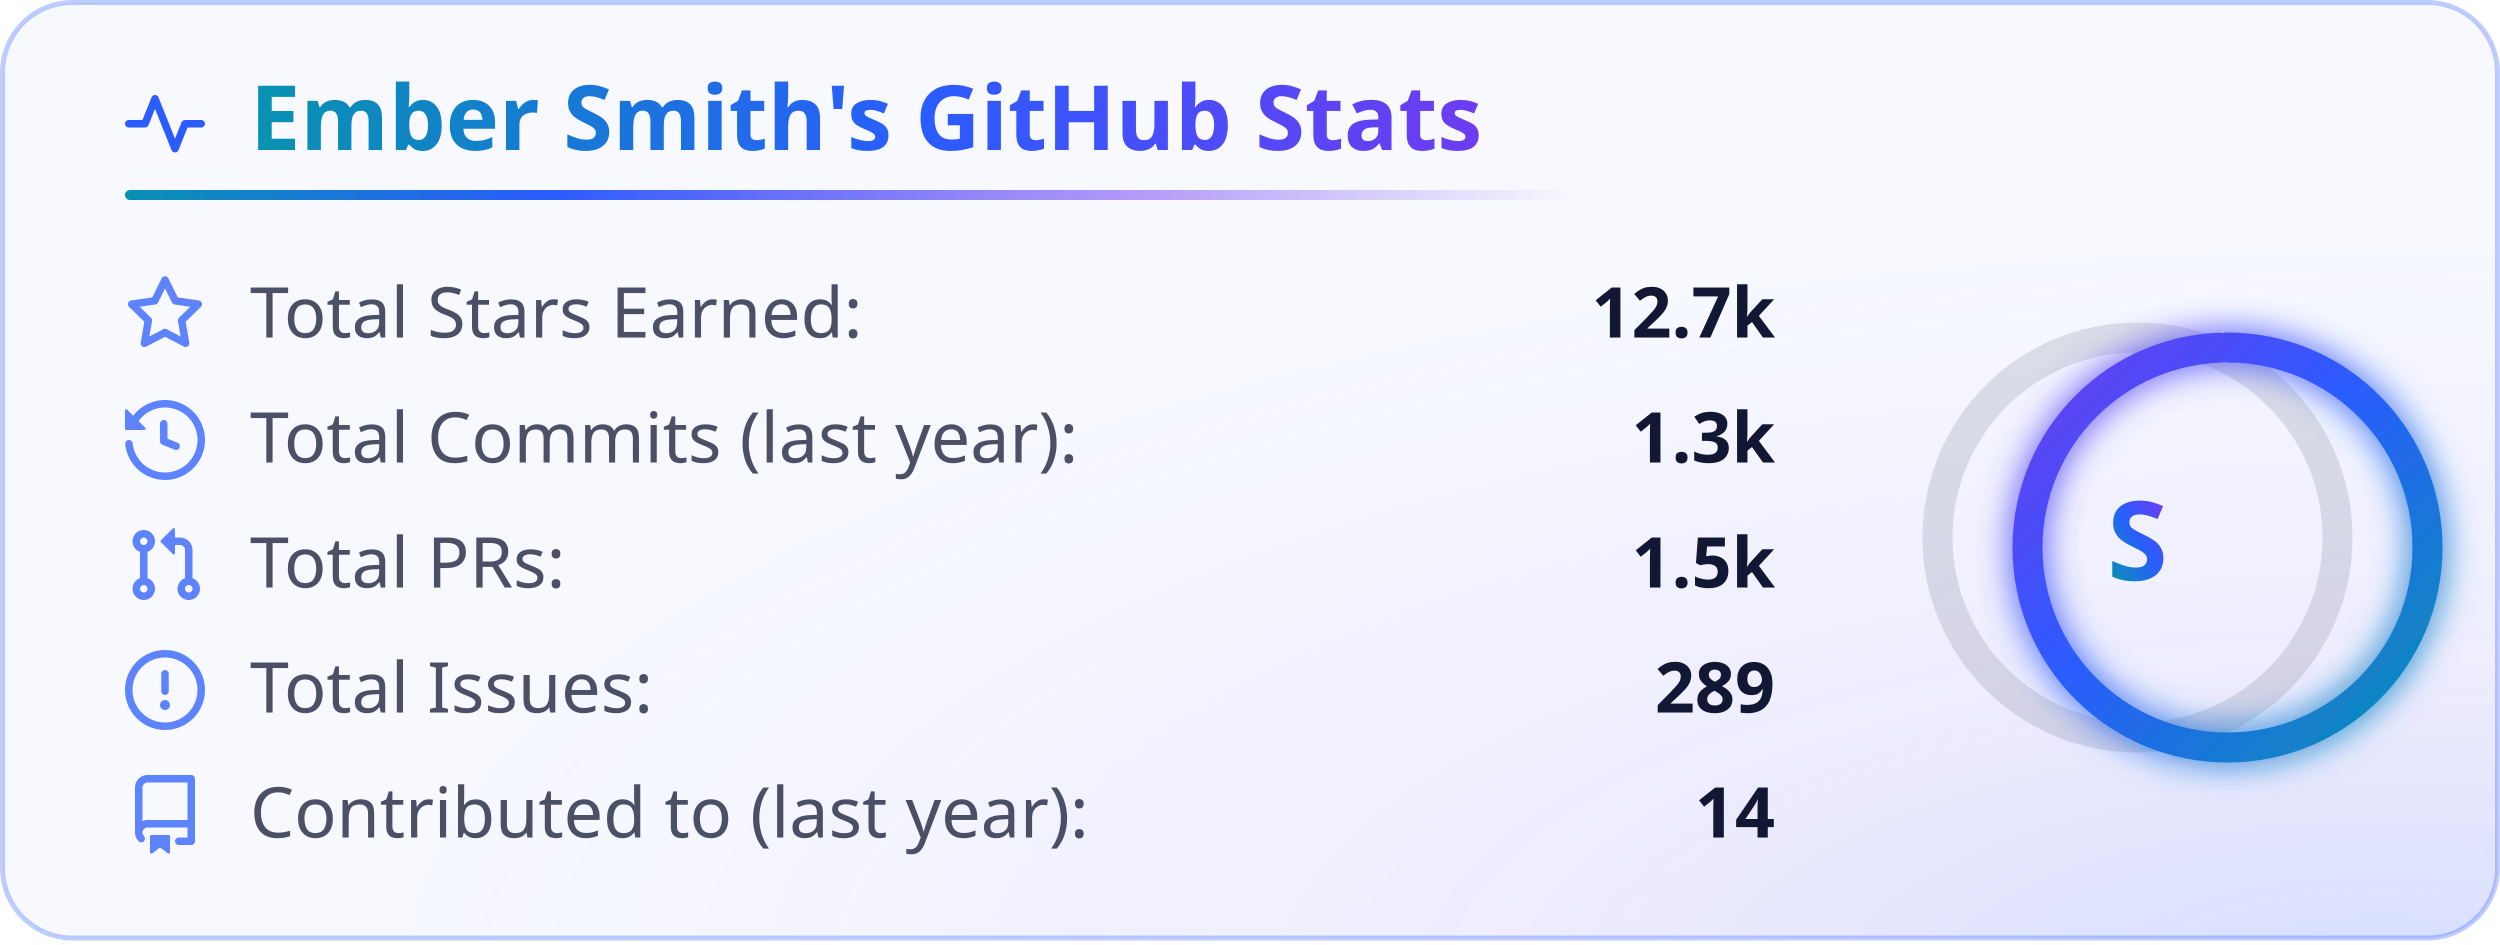
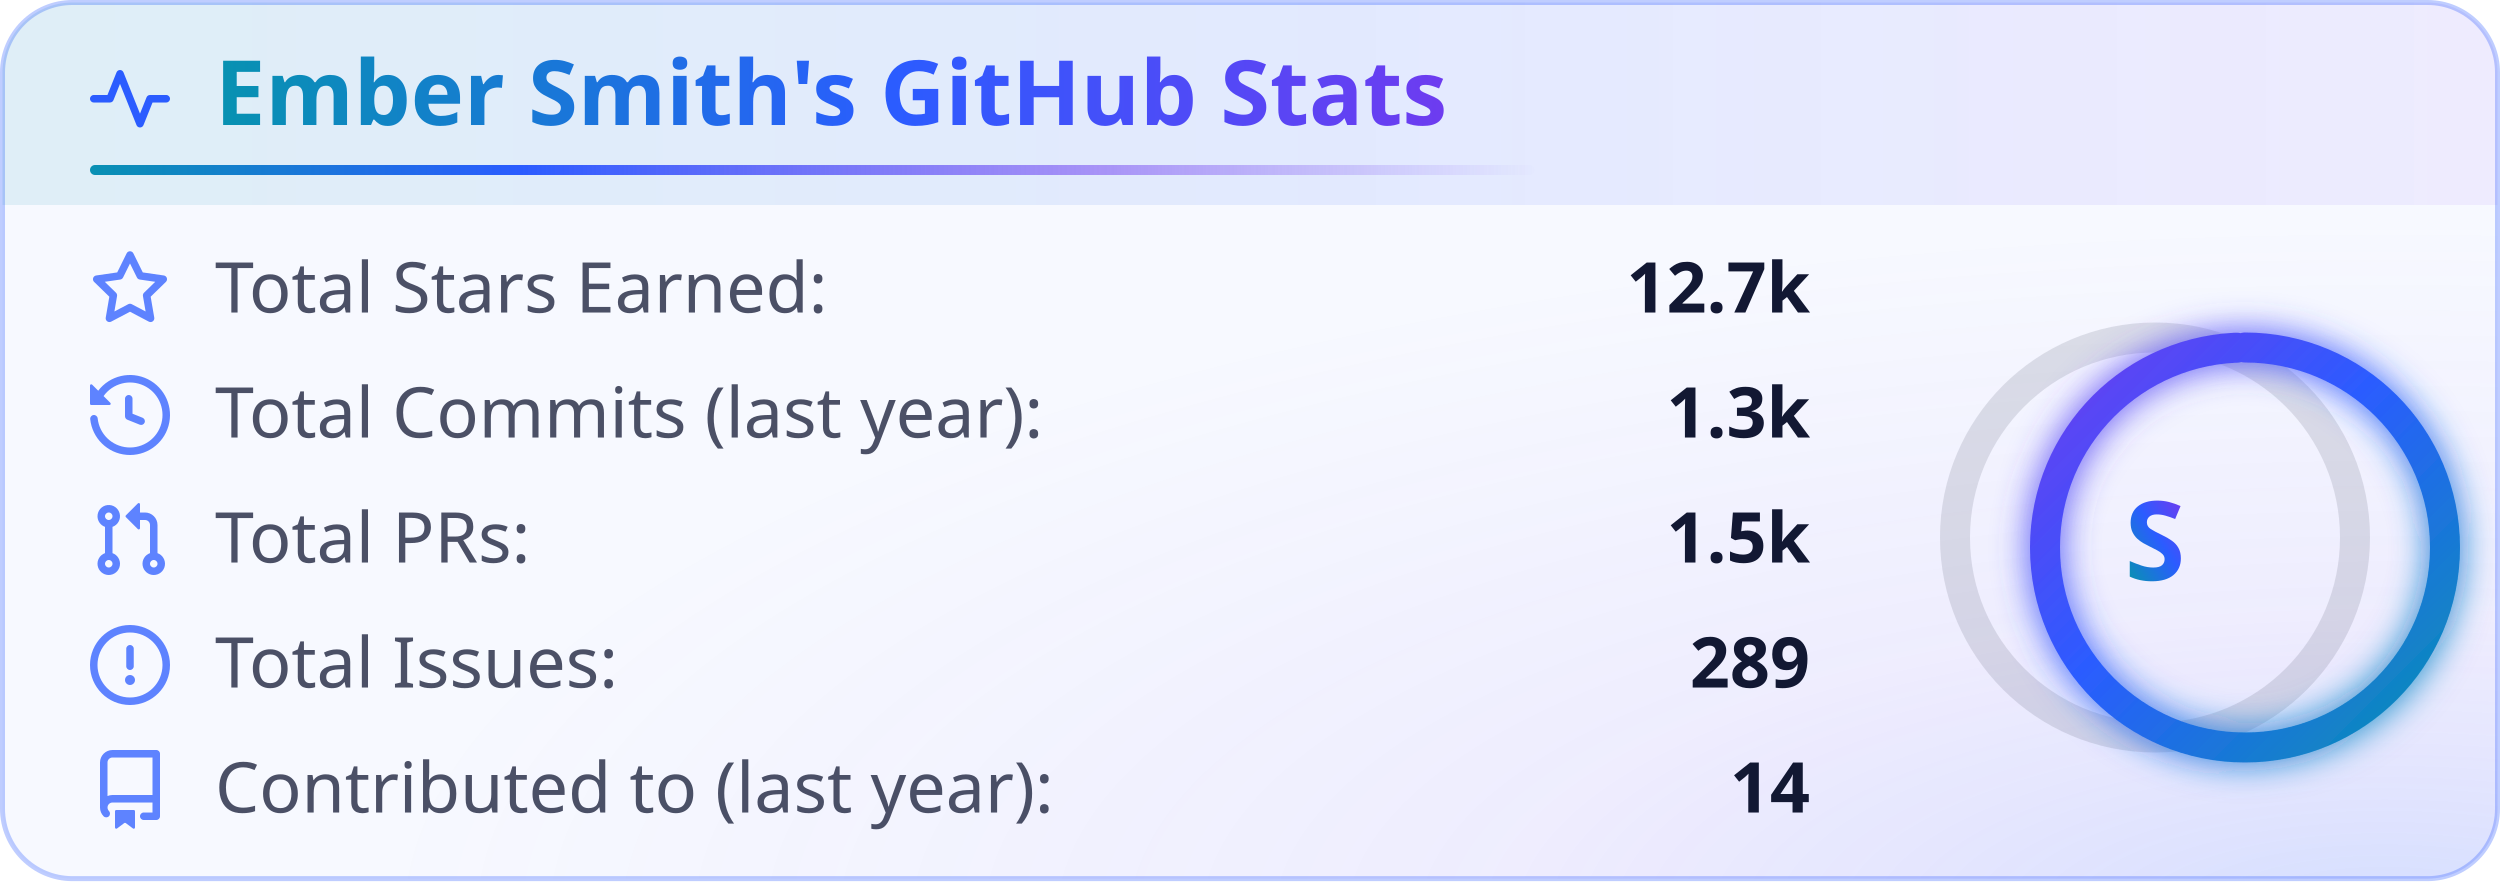
- <svg xmlns="http://www.w3.org/2000/svg" width="500" height="189" viewBox="0 0 500 189" fill="none" role="img" aria-labelledby="title-id desc-id">
+ <svg xmlns="http://www.w3.org/2000/svg" width="500" height="177" viewBox="0 0 500 177" fill="none" role="img" aria-labelledby="title-id desc-id">
  <style>
    .header {
      font: 600 18px 'Segoe UI', Ubuntu, "Helvetica Neue", Sans-Serif;
      fill: url(#heat);
      animation: fadeInAnimation 0.8s ease-in-out backwards;
    }
    /* The icon reads against the title rather than with it, so it keeps its own color. */
    .title-icon {
      fill: #2b5cff;
      animation: fadeInAnimation 0.8s ease-in-out backwards;
    }
    .title-accent {
      transform-box: fill-box;
      transform-origin: left center;
      animation: trailAnimation 0.9s cubic-bezier(0.2, 0.7, 0.2, 1) 0.2s backwards;
    }
    @supports(-moz-appearance: auto) {
      /* Selector detects Firefox */
      .header {
        font-size: 15.5px;
      }
    }
    .stat {
      font: 400 14px 'Segoe UI', Ubuntu, "Helvetica Neue", Sans-Serif;
      fill: #121833;
      font-variant-numeric: tabular-nums;
    }
    @supports(-moz-appearance: auto) {
      /* Selector detects Firefox */
      .stat {
        font-size: 12px;
      }
    }
    .stagger {
      animation: fadeInAnimation 0.3s ease-in-out backwards;
    }
    .rank-text {
      font: 700 22px 'Segoe UI', Ubuntu, "Helvetica Neue", Sans-Serif;
      fill: url(#heat-ring);
      transform: translate(-5px, 5px);
      animation: scaleInAnimation 0.3s ease-in-out backwards;
    }
    .rank-percentile-header {
      font-size: 14px;
    }
    .rank-percentile-text {
      font-size: 16px;
    }
    /* Labels recede so that the values read first. */
    .not_bold {
      font-weight: 400;
      opacity: 0.75;
    }
    .bold {
      font-weight: 600;
    }
    .icon {
      fill: #2b5cff;
      opacity: 0.75;
      display: block;
    }
    .rank-circle-rim {
      stroke: #121833;
      fill: none;
      stroke-width: 6;
      opacity: 0.12;
    }
    .rank-circle {
      stroke: url(#heat-ring);
      stroke-dasharray: 251.327;
      fill: none;
      stroke-width: 6;
      stroke-linecap: round;
      opacity: 1;
      transform-origin: -10px 8px;
      transform: rotate(-90deg);
      stroke-dashoffset: 1.612;
      animation: rankAnimation 0.8s backwards ease-in-out;
    }
    @keyframes rankAnimation {
      from {
        stroke-dashoffset: 251.327;
      }
      to {
        stroke-dashoffset: 1.612;
      }
    }
    /* A spark burns out at the top of its rise, so its resting frame is unlit. */
    .spark {
      fill: #0891b2;
      opacity: 0;
      animation: sparkAnimation 3.4s ease-out 3 backwards;
    }
    @keyframes sparkAnimation {
      0% {
        opacity: 0;
        transform: translateY(0);
      }
      15% {
        opacity: 1;
      }
      100% {
        opacity: 0;
        transform: translateY(-56px);
      }
    }
    @media (prefers-color-scheme: dark) {
      .heat-0 {
        stop-color: #7df3ff;
      }
      .heat-1 {
        stop-color: #3d8bff;
      }
      .heat-2 {
        stop-color: #8a5cff;
      }
      .glow-core {
        stop-color: #3d8bff;
        stop-opacity: 0.42;
      }
      .glow-edge {
        stop-color: #8a5cff;
        stop-opacity: 0.147;
      }
+       .band-0 {
+         stop-color: #7df3ff;
+         stop-opacity: 0.16;
+       }
+       .band-1 {
+         stop-color: #3d8bff;
+         stop-opacity: 0.16;
+       }
+       .band-2 {
+         stop-color: #8a5cff;
+         stop-opacity: 0.112;
+       }
      .title-icon {
        fill: #3d8bff;
      }
      .card-bg {
        fill: #0b1020;
        stroke: #3d8bff4d;
      }
      .stat {
        fill: #eef2ff;
      }
      .icon {
        fill: #3d8bff;
      }
      .rank-circle-rim {
        stroke: #eef2ff;
      }
      .spark {
        fill: #7df3ff;
      }
    }
    /* Animations */
    @keyframes scaleInAnimation {
      from {
        transform: translate(-5px, 5px) scale(0);
      }
      to {
        transform: translate(-5px, 5px) scale(1);
      }
    }
    @keyframes fadeInAnimation {
      from {
        opacity: 0;
      }
      to {
        opacity: 1;
      }
    }
    @keyframes trailAnimation {
      from {
        transform: scaleX(0);
      }
    }
    @media (prefers-reduced-motion: reduce) {
      * {
        animation-duration: 0s !important;
        animation-delay: 0s !important;
      }
    }
  </style>
  <defs>
    <linearGradient id="heat" x1="0" y1="0" x2="1" y2="0">
      <stop offset="0" class="heat-0" stop-color="#0891b2" />
      <stop offset="0.55" class="heat-1" stop-color="#2b5cff" />
      <stop offset="1" class="heat-2" stop-color="#6d3cf0" />
    </linearGradient>
    <linearGradient id="heat-ring" x1="0" y1="1" x2="1" y2="0">
      <stop offset="0" class="heat-0" stop-color="#0891b2" />
      <stop offset="0.55" class="heat-1" stop-color="#2b5cff" />
      <stop offset="1" class="heat-2" stop-color="#6d3cf0" />
    </linearGradient>
    <linearGradient id="heat-trail" x1="0" y1="0" x2="1" y2="0">
      <stop offset="0" class="heat-0" stop-color="#0891b2" />
      <stop offset="0.3" class="heat-1" stop-color="#2b5cff" />
      <stop offset="0.7" class="heat-2" stop-color="#6d3cf0" stop-opacity="0.5" />
      <stop offset="1" class="heat-2" stop-color="#6d3cf0" stop-opacity="0" />
+     </linearGradient>
+     <linearGradient id="heat-band" x1="0" y1="0" x2="1" y2="0">
+       <stop offset="0" class="band-0" stop-color="#0891b2" stop-opacity="0.1" />
+       <stop offset="0.55" class="band-1" stop-color="#2b5cff" stop-opacity="0.1" />
+       <stop offset="1" class="band-2" stop-color="#6d3cf0" stop-opacity="0.07" />
    </linearGradient>
    <radialGradient id="heat-glow" cx="0.95" cy="1.05" r="0.8">
      <stop offset="0" class="glow-core" stop-color="#2b5cff" stop-opacity="0.17" />
      <stop offset="0.45" class="glow-edge" stop-color="#6d3cf0" stop-opacity="0.06" />
      <stop offset="1" class="heat-2" stop-color="#6d3cf0" stop-opacity="0" />
    </radialGradient>
    <filter id="heat-bloom" x="-50%" y="-50%" width="200%" height="200%">
      <feGaussianBlur stdDeviation="3.5" result="bloom" />
      <feMerge>
        <feMergeNode in="bloom" />
        <feMergeNode in="SourceGraphic" />
      </feMerge>
    </filter>
  </defs>
  <rect data-testid="card-bg" class="card-bg" x="0.5" y="0.5" rx="14" height="99%" width="499" stroke="#2b5cff4d" fill="#f7f9ff" stroke-opacity="1" />
  <rect data-testid="card-glow" x="0.5" y="0.5" rx="14" height="99%" width="499" fill="url(#heat-glow)" />
-   <g data-testid="card-title" transform="translate(25, 30)">
+   <path data-testid="title-band" d="M0.5 14.5a14 14 0 0 1 14 -14h471a14 14 0 0 1 14 14v26.5h-499z" fill="url(#heat-band)" />
+   <g data-testid="card-title" transform="translate(18, 25)">
    <g>
      <svg class="title-icon" x="0" y="-13" viewBox="0 0 16 16" version="1.1" width="16" height="16">
        <path d="M6 2c.306 0 .582.187.696.471L10 10.731l1.304-3.26A.751.751 0 0 1 12 7h3.25a.75.75 0 0 1 0 1.5h-2.742l-1.812 4.529a.751.751 0 0 1-1.392 0L6 4.769l-1.304 3.26A.751.751 0 0 1 4 8.5H.75a.75.75 0 0 1 0-1.5h2.742l1.812-4.529A.751.751 0 0 1 6 2Z" />
      </svg>
    </g>
    <g transform="translate(25, 0)">
      <text x="0" y="0" class="header" data-testid="header">Ember Smith's GitHub Stats</text>
    </g>
    <rect data-testid="title-accent" class="title-accent" x="0" y="8" width="288.9" height="2" rx="1" fill="url(#heat-trail)" />
  </g>
-   <g data-testid="main-card-body" transform="translate(0, 55)">
-     <g data-testid="rank-circle" transform="translate(437.5, 44.5)">
+   <g data-testid="main-card-body" transform="translate(0, 50)">
+     <g data-testid="rank-circle" transform="translate(441, 49.5)">
      <circle class="rank-circle-rim" cx="-10" cy="8" r="40" />
      <circle class="rank-circle" cx="-10" cy="8" r="40" filter="url(#heat-bloom)" />
      <g class="rank-text">
        <text x="-5" alignment-baseline="central" dominant-baseline="central" text-anchor="middle" y="3" data-testid="level-rank-icon">S</text>
      </g>
      <circle class="spark" cx="-36" cy="42" r="1.7" style="animation-delay: 0s" />
      <circle class="spark" cx="-20" cy="48" r="1.7" style="animation-delay: 1.1s" />
      <circle class="spark" cx="-6" cy="44" r="1.7" style="animation-delay: 2.2s" />
      <circle class="spark" cx="8" cy="50" r="1.7" style="animation-delay: 0.6s" />
      <circle class="spark" cx="20" cy="40" r="1.7" style="animation-delay: 1.7s" />
    </g>
    <svg x="0" y="0">
      <g>
-         <g class="stagger" style="animation-delay: 120ms" transform="translate(25, 0)">
+         <g class="stagger" style="animation-delay: 120ms" transform="translate(18, 0)">
          <svg data-testid="icon" class="icon" viewBox="0 0 16 16" version="1.1" width="16" height="16">
            <path fill-rule="evenodd" d="M8 .25a.75.75 0 01.673.418l1.882 3.815 4.21.612a.75.75 0 01.416 1.279l-3.046 2.97.719 4.192a.75.75 0 01-1.088.791L8 12.347l-3.766 1.98a.75.75 0 01-1.088-.79l.72-4.194L.818 6.374a.75.75 0 01.416-1.28l4.21-.611L7.327.668A.75.75 0 018 .25zm0 2.445L6.615 5.5a.75.75 0 01-.564.41l-3.097.45 2.24 2.184a.75.75 0 01.216.664l-.528 3.084 2.769-1.456a.75.75 0 01.698 0l2.77 1.456-.53-3.084a.75.75 0 01.216-.664l2.24-2.183-3.096-.45a.75.75 0 01-.564-.41L8 2.694v.001z" />
          </svg>
          <text class="stat not_bold" x="25" y="12.5">Total Stars Earned:</text>
-           <text class="stat bold" x="330" text-anchor="end" y="12.5" data-testid="stars">12.7k</text>
+           <text class="stat bold" x="344" text-anchor="end" y="12.5" data-testid="stars">12.7k</text>
        </g>
      </g>
      <g transform="translate(0, 25)">
-         <g class="stagger" style="animation-delay: 160ms" transform="translate(25, 0)">
+         <g class="stagger" style="animation-delay: 160ms" transform="translate(18, 0)">
          <svg data-testid="icon" class="icon" viewBox="0 0 16 16" version="1.1" width="16" height="16">
            <path fill-rule="evenodd" d="M1.643 3.143L.427 1.927A.25.25 0 000 2.104V5.75c0 .138.112.25.25.25h3.646a.25.25 0 00.177-.427L2.715 4.215a6.5 6.5 0 11-1.18 4.458.75.75 0 10-1.493.154 8.001 8.001 0 101.6-5.684zM7.75 4a.75.75 0 01.75.75v2.992l2.028.812a.75.75 0 01-.557 1.392l-2.5-1A.75.75 0 017 8.25v-3.5A.75.75 0 017.75 4z" />
          </svg>
          <text class="stat not_bold" x="25" y="12.5">Total Commits (last year):</text>
-           <text class="stat bold" x="330" text-anchor="end" y="12.5" data-testid="commits">1.3k</text>
+           <text class="stat bold" x="344" text-anchor="end" y="12.5" data-testid="commits">1.3k</text>
        </g>
      </g>
      <g transform="translate(0, 50)">
-         <g class="stagger" style="animation-delay: 200ms" transform="translate(25, 0)">
+         <g class="stagger" style="animation-delay: 200ms" transform="translate(18, 0)">
          <svg data-testid="icon" class="icon" viewBox="0 0 16 16" version="1.1" width="16" height="16">
            <path fill-rule="evenodd" d="M7.177 3.073L9.573.677A.25.25 0 0110 .854v4.792a.25.25 0 01-.427.177L7.177 3.427a.25.25 0 010-.354zM3.75 2.5a.75.75 0 100 1.5.75.75 0 000-1.5zm-2.25.75a2.25 2.25 0 113 2.122v5.256a2.251 2.251 0 11-1.5 0V5.372A2.25 2.25 0 011.5 3.25zM11 2.5h-1V4h1a1 1 0 011 1v5.628a2.251 2.251 0 101.5 0V5A2.5 2.5 0 0011 2.5zm1 10.25a.75.75 0 111.5 0 .75.75 0 01-1.5 0zM3.75 12a.75.75 0 100 1.5.75.75 0 000-1.5z" />
          </svg>
          <text class="stat not_bold" x="25" y="12.5">Total PRs:</text>
-           <text class="stat bold" x="330" text-anchor="end" y="12.5" data-testid="prs">1.5k</text>
+           <text class="stat bold" x="344" text-anchor="end" y="12.5" data-testid="prs">1.5k</text>
        </g>
      </g>
      <g transform="translate(0, 75)">
-         <g class="stagger" style="animation-delay: 240ms" transform="translate(25, 0)">
+         <g class="stagger" style="animation-delay: 240ms" transform="translate(18, 0)">
          <svg data-testid="icon" class="icon" viewBox="0 0 16 16" version="1.1" width="16" height="16">
            <path fill-rule="evenodd" d="M8 1.5a6.5 6.5 0 100 13 6.5 6.5 0 000-13zM0 8a8 8 0 1116 0A8 8 0 010 8zm9 3a1 1 0 11-2 0 1 1 0 012 0zm-.25-6.25a.75.75 0 00-1.5 0v3.5a.75.75 0 001.5 0v-3.5z" />
          </svg>
          <text class="stat not_bold" x="25" y="12.5">Total Issues:</text>
-           <text class="stat bold" x="330" text-anchor="end" y="12.5" data-testid="issues">289</text>
+           <text class="stat bold" x="344" text-anchor="end" y="12.5" data-testid="issues">289</text>
        </g>
      </g>
      <g transform="translate(0, 100)">
-         <g class="stagger" style="animation-delay: 280ms" transform="translate(25, 0)">
+         <g class="stagger" style="animation-delay: 280ms" transform="translate(18, 0)">
          <svg data-testid="icon" class="icon" viewBox="0 0 16 16" version="1.1" width="16" height="16">
            <path fill-rule="evenodd" d="M2 2.5A2.5 2.5 0 014.5 0h8.75a.75.75 0 01.75.75v12.5a.75.75 0 01-.75.75h-2.5a.75.75 0 110-1.5h1.75v-2h-8a1 1 0 00-.714 1.7.75.75 0 01-1.072 1.05A2.495 2.495 0 012 11.5v-9zm10.5-1V9h-8c-.356 0-.694.074-1 .208V2.5a1 1 0 011-1h8zM5 12.25v3.25a.25.25 0 00.4.2l1.45-1.087a.25.25 0 01.3 0L8.6 15.7a.25.25 0 00.4-.2v-3.25a.25.25 0 00-.25-.25h-3.5a.25.25 0 00-.25.25z" />
          </svg>
          <text class="stat not_bold" x="25" y="12.5">Contributed to (last year):</text>
-           <text class="stat bold" x="330" text-anchor="end" y="12.5" data-testid="contributed_to">14</text>
+           <text class="stat bold" x="344" text-anchor="end" y="12.5" data-testid="contributed_to">14</text>
        </g>
      </g>
    </svg>
  </g>
</svg>
